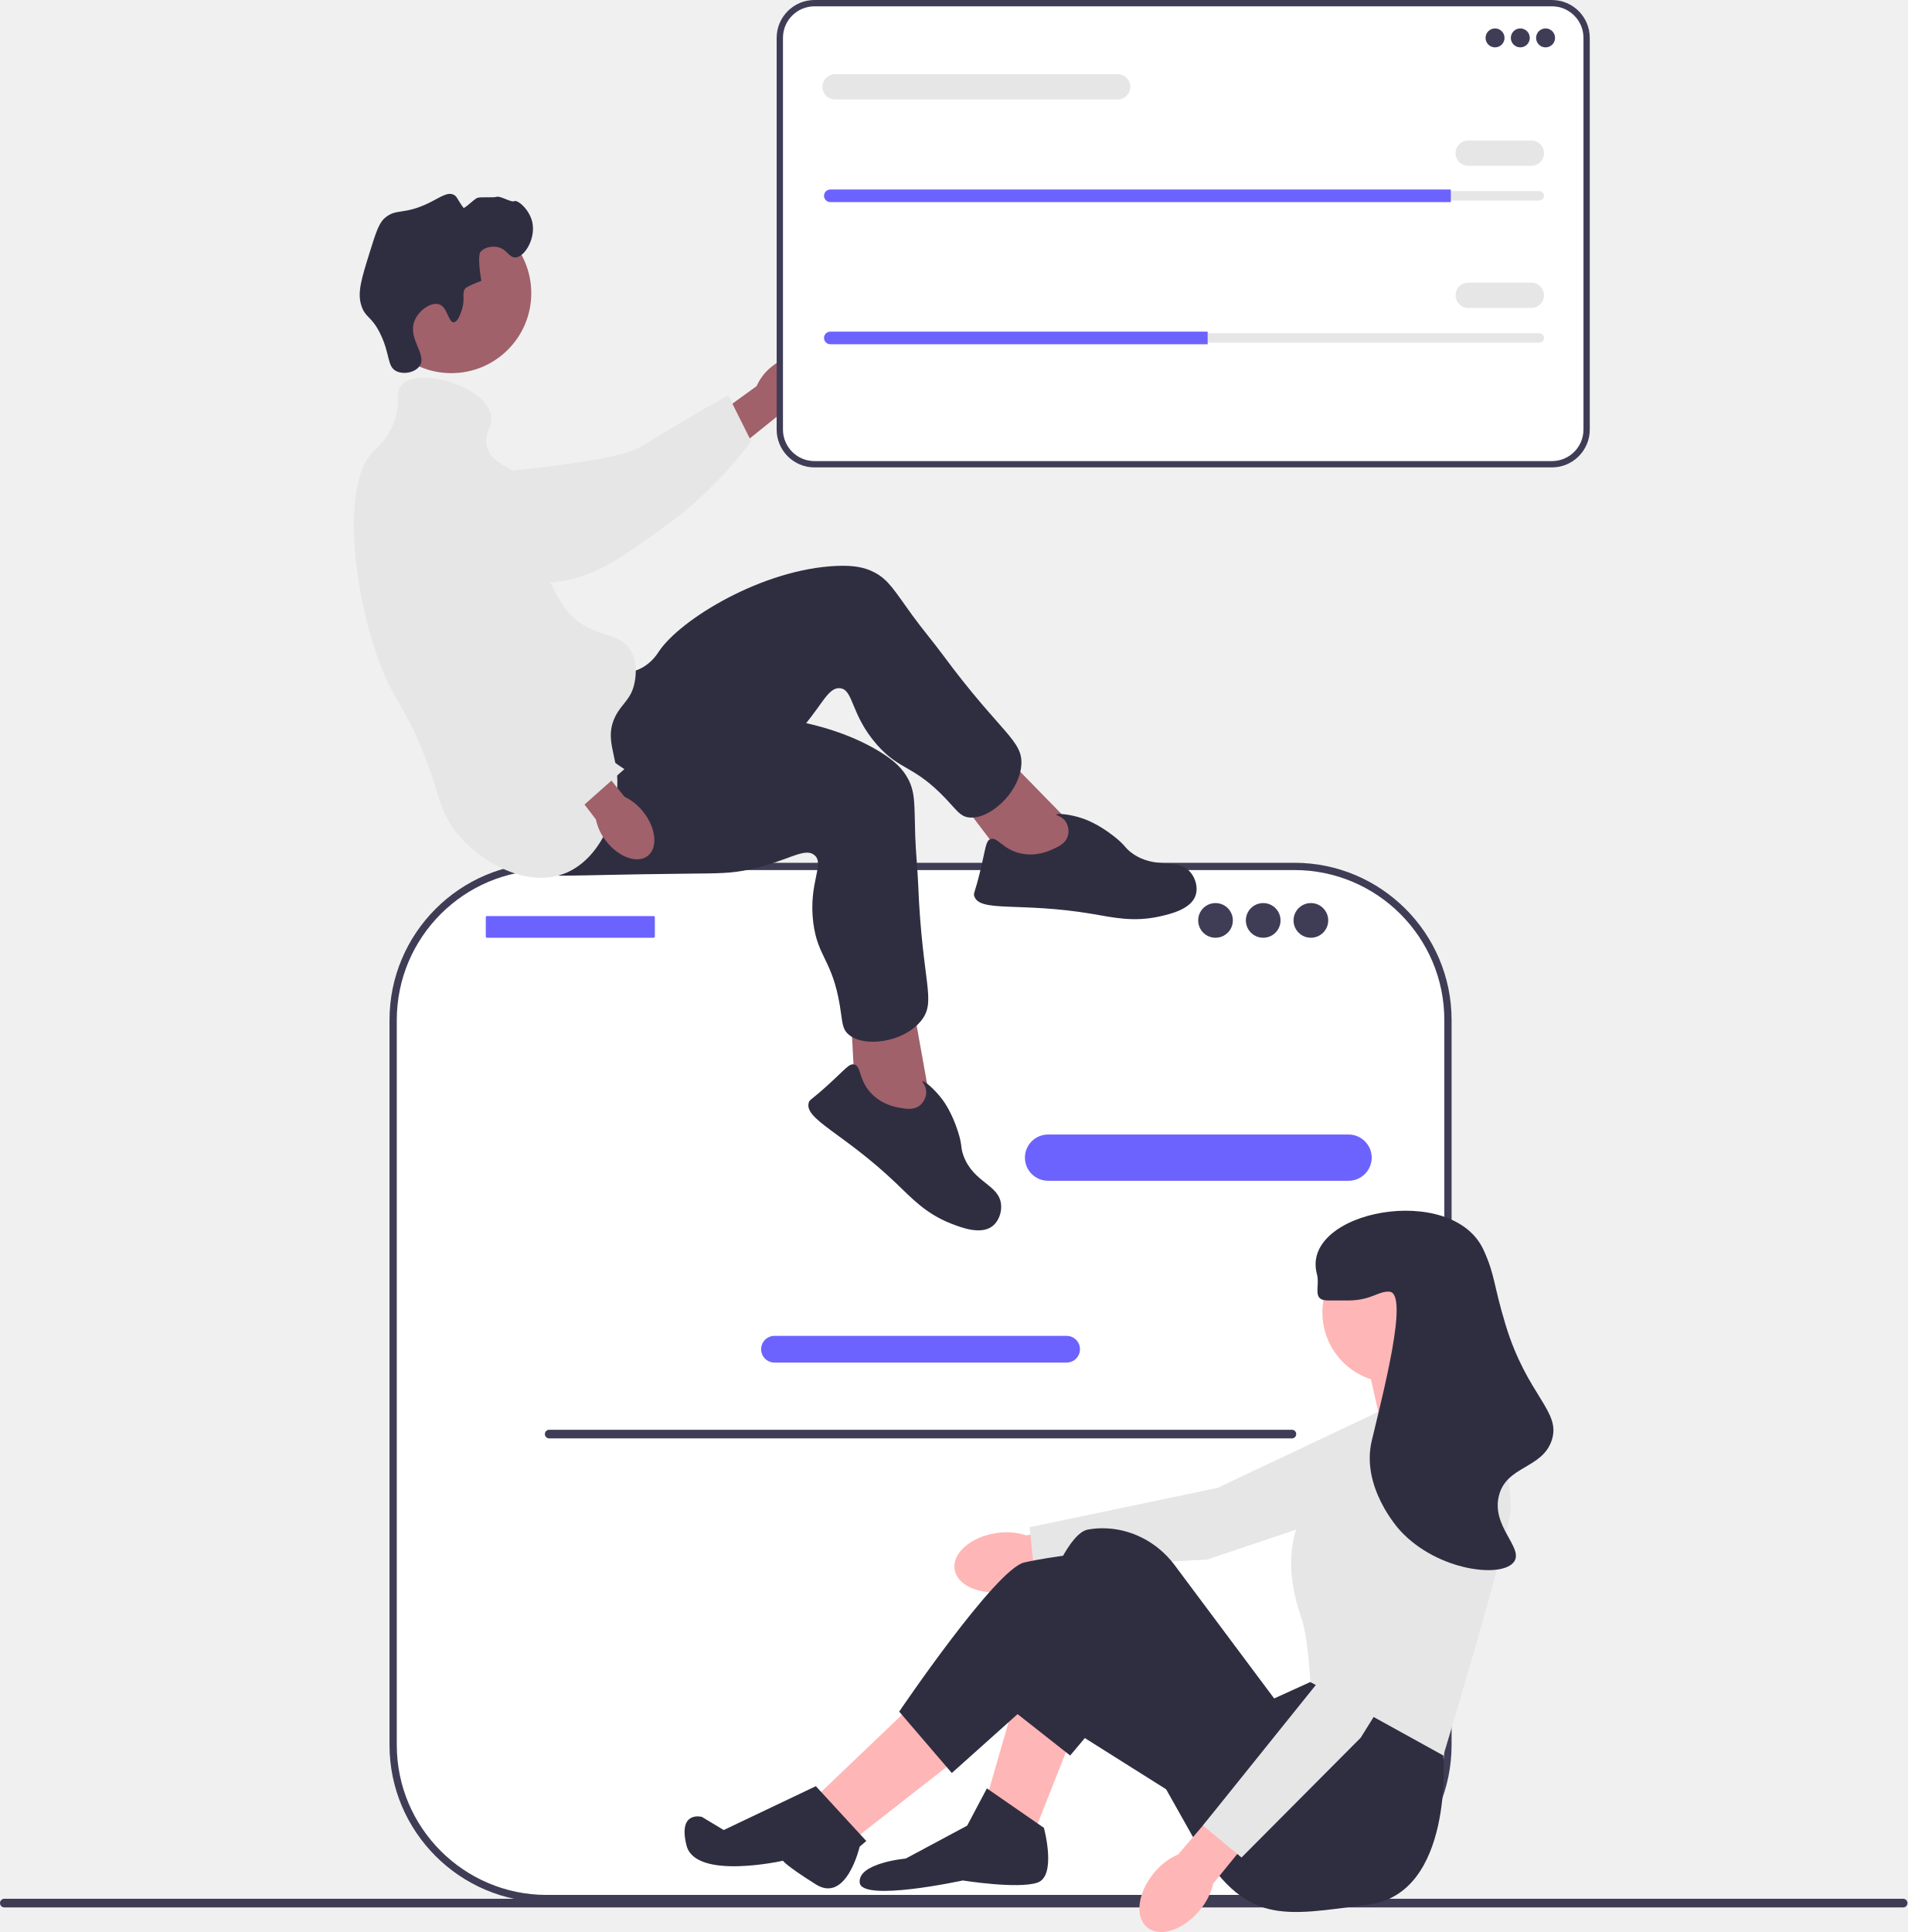
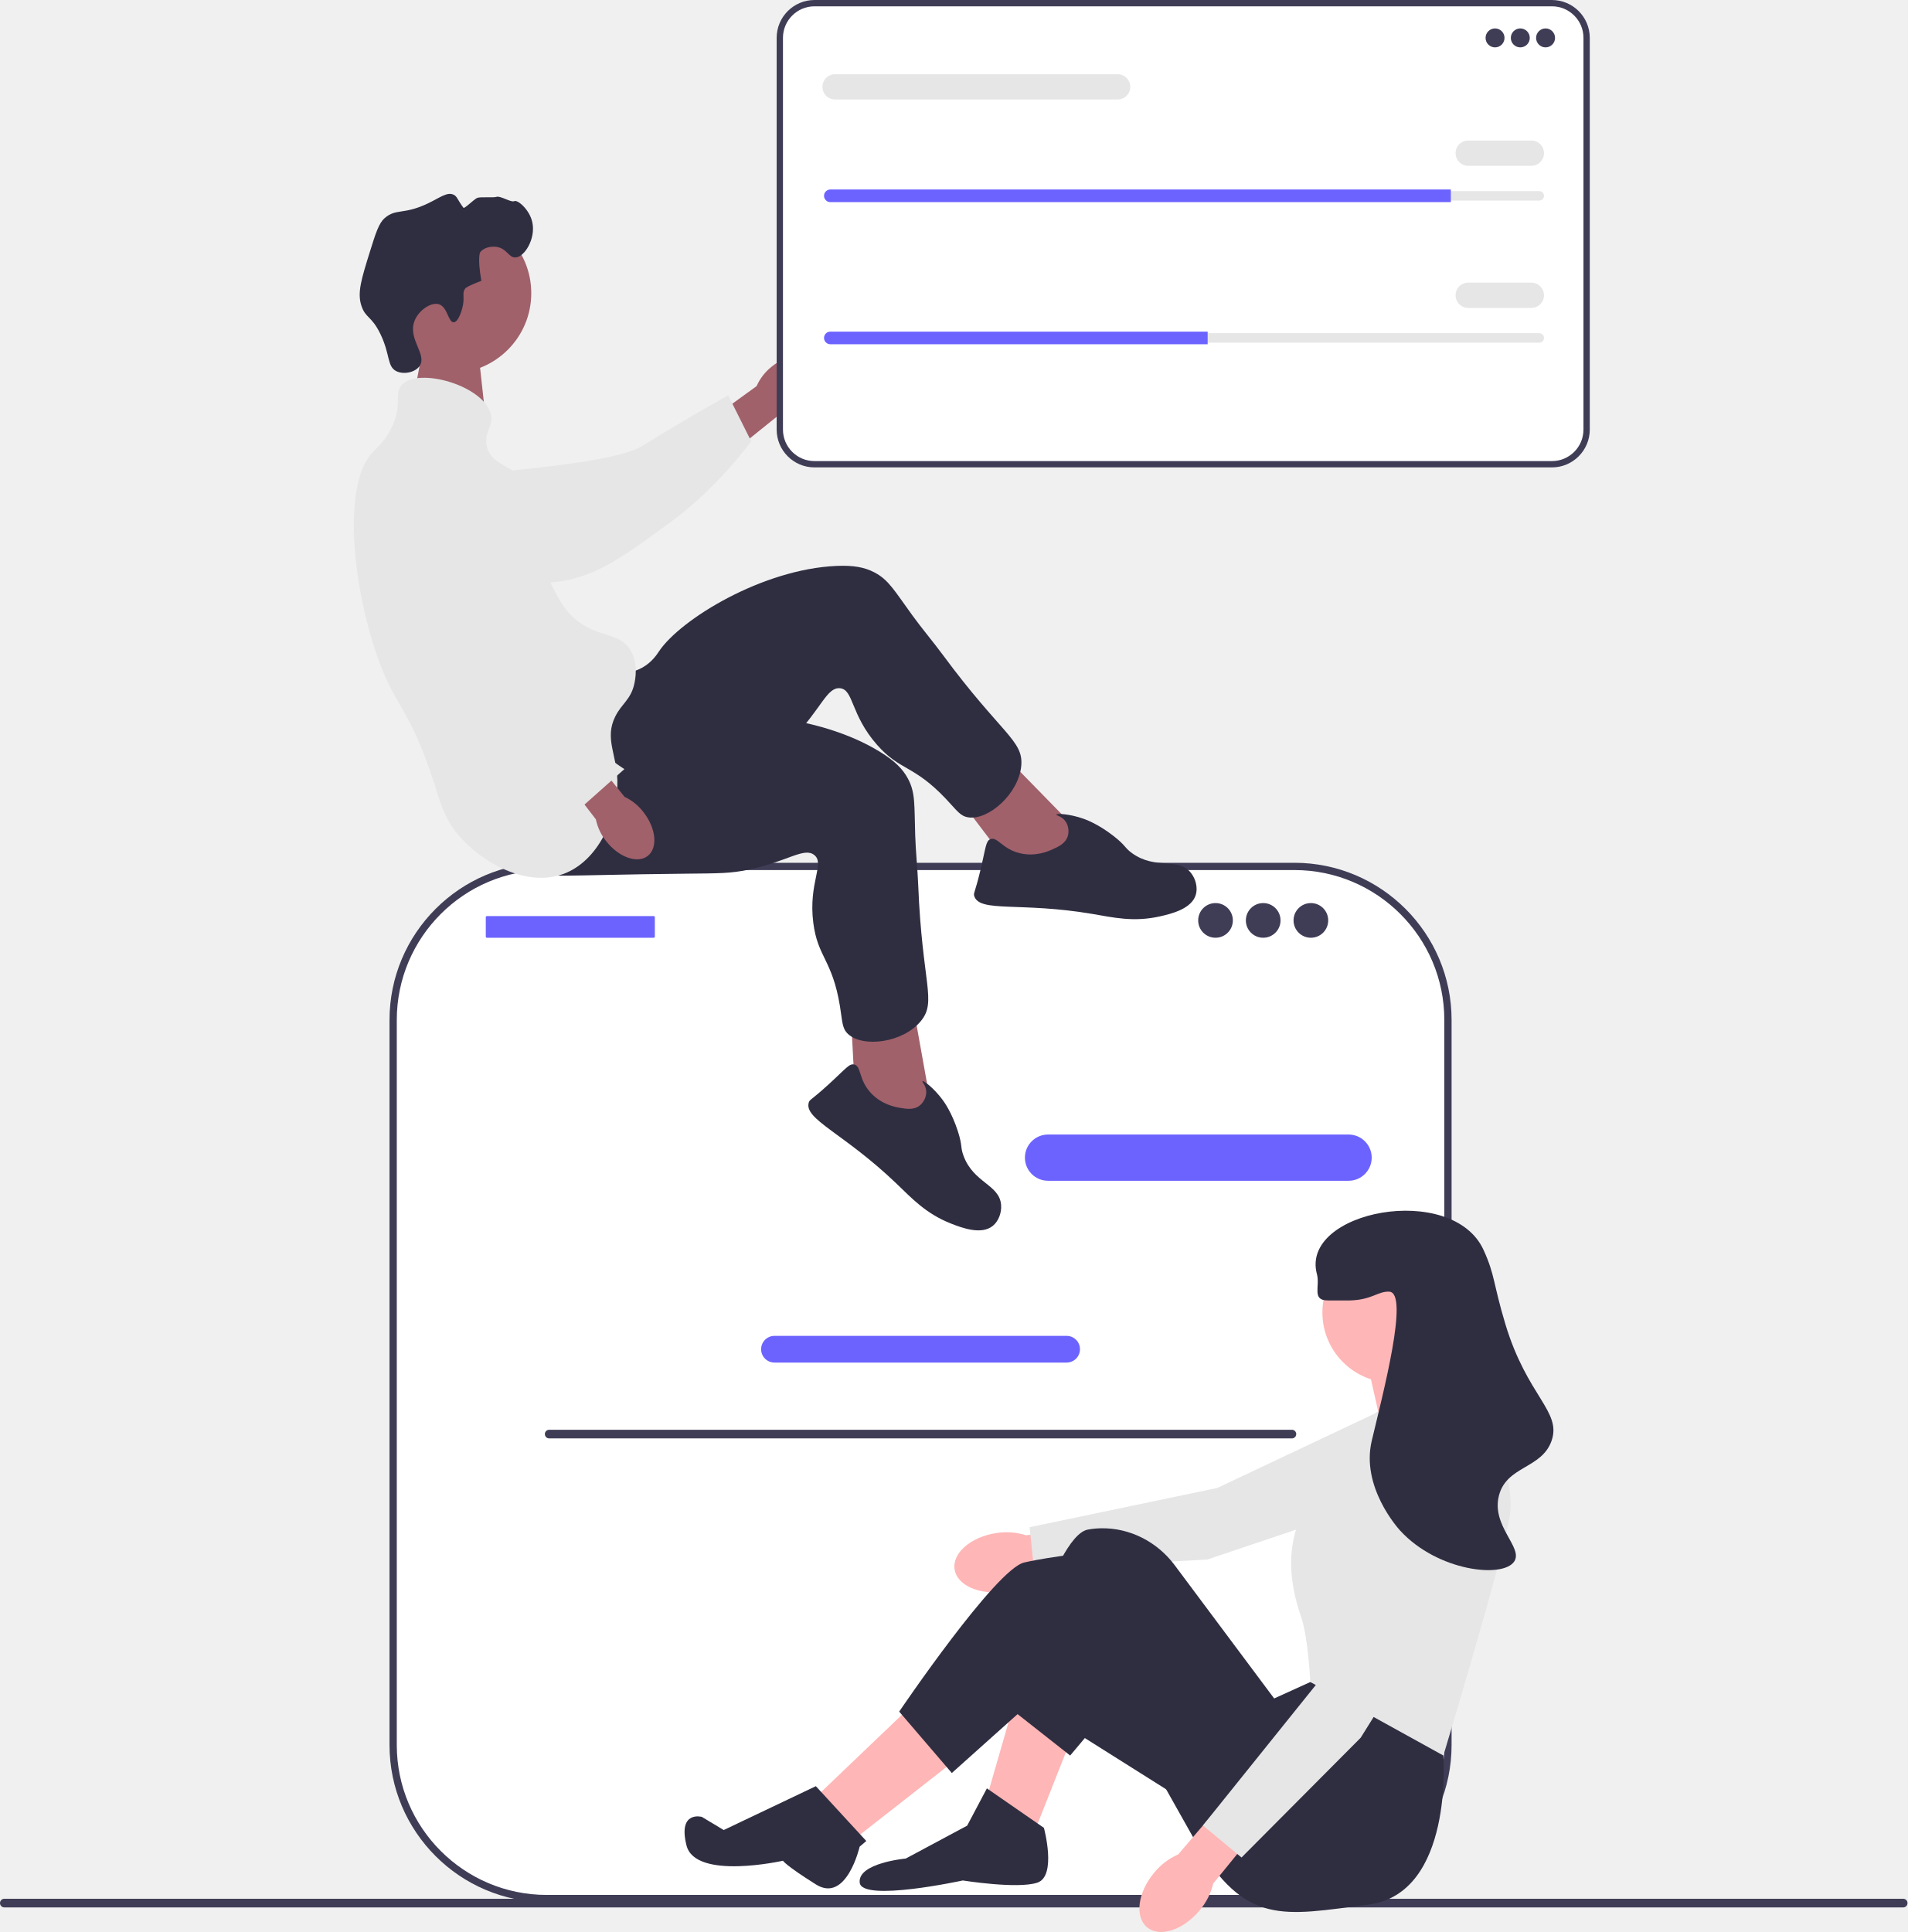
- <svg xmlns="http://www.w3.org/2000/svg" id="uuid-34ce895e-54ba-43d7-82e9-dc6bd4f8ed31" width="524.67" height="531.397" viewBox="0 0 524.67 531.397">
+ <svg xmlns="http://www.w3.org/2000/svg" id="uuid-23c867cd-3ceb-481a-b09e-41e2188bbbe3" width="524.67" height="531.397" viewBox="0 0 524.67 531.397">
+   <polygon points="117.675 88.744 113.675 109.744 133.618 115.366 131.14 92.946 117.675 88.744" fill="#a0616a" />
  <path d="M0,523.445c0,.66,.53,1.19,1.19,1.19H523.48c.66,0,1.19-.53,1.19-1.19,0-.66-.53-1.19-1.19-1.19H1.19c-.66,0-1.19,.53-1.19,1.19Z" fill="#3f3d56" />
  <g>
-     <path d="M356.038,238.309H150.369c-23.323,0-42.23,18.907-42.23,42.23v199.433c0,23.323,18.907,42.23,42.23,42.23h205.669c23.323,0,42.23-18.907,42.23-42.23v-199.433c0-23.323-18.907-42.23-42.23-42.23Z" fill="#fff" />
-     <path d="M356.038,523.201H150.369c-23.837,0-43.23-19.393-43.23-43.229v-199.433c0-23.837,19.393-43.23,43.23-43.23h205.669c23.837,0,43.23,19.393,43.23,43.23v199.433c0,23.837-19.393,43.229-43.23,43.229ZM150.369,239.309c-22.734,0-41.23,18.496-41.23,41.23v199.433c0,22.734,18.496,41.229,41.23,41.229h205.669c22.734,0,41.23-18.495,41.23-41.229v-199.433c0-22.734-18.496-41.23-41.23-41.23H150.369Z" fill="#3f3d56" />
-     <path d="M370.936,324.77h-82.668c-3.506,0-6.359-2.853-6.359-6.359s2.853-6.359,6.359-6.359h82.668c3.506,0,6.359,2.853,6.359,6.359s-2.853,6.359-6.359,6.359Z" fill="#6c63ff" />
-     <path d="M293.382,374.777h-80.357c-2.026,0-3.674-1.648-3.674-3.674s1.648-3.674,3.674-3.674h80.357c2.026,0,3.674,1.648,3.674,3.674,0,2.026-1.648,3.674-3.674,3.674Z" fill="#6c63ff" />
+     <path d="M356.038,238.309H150.369c-23.323,0-42.23,18.907-42.23,42.23v199.433c0,23.323,18.907,42.23,42.23,42.23h205.669c23.323,0,42.23-18.907,42.23-42.23v-199.433c0-23.323-18.907-42.23-42.23-42.23v0Z" fill="#fff" />
+     <path d="M356.038,523.201H150.369c-23.837,0-43.23-19.393-43.23-43.229v-199.433c0-23.837,19.393-43.23,43.23-43.23h205.669c23.837,0,43.23,19.393,43.23,43.23v199.433c0,23.837-19.393,43.229-43.23,43.229h-0ZM150.369,239.309c-22.734,0-41.23,18.496-41.23,41.23v199.433c0,22.734,18.496,41.229,41.23,41.229h205.669c22.734,0,41.23-18.495,41.23-41.229v-199.433c0-22.734-18.496-41.23-41.23-41.23H150.369v-0Z" fill="#3f3d56" />
+     <path d="M370.936,324.77h-82.668c-3.506,0-6.359-2.853-6.359-6.359s2.853-6.359,6.359-6.359h82.668c3.506,0,6.359,2.853,6.359,6.359s-2.853,6.359-6.359,6.359h0Z" fill="#6c63ff" />
+     <path d="M293.382,374.777h-80.357c-2.026,0-3.674-1.648-3.674-3.674s1.648-3.674,3.674-3.674h80.357c2.026,0,3.674,1.648,3.674,3.674s-1.648,3.674-3.674,3.674v0Z" fill="#6c63ff" />
    <rect x="133.618" y="251.967" width="46.498" height="5.961" rx=".31" ry=".31" fill="#6c63ff" />
    <circle cx="334.336" cy="253.159" r="4.769" fill="#3f3d56" />
    <circle cx="347.451" cy="253.159" r="4.769" fill="#3f3d56" />
    <circle cx="360.566" cy="253.159" r="4.769" fill="#3f3d56" />
    <path d="M149.868,394.445c0,.66,.53,1.19,1.19,1.19h204.29c.66,0,1.19-.53,1.19-1.19,0-.66-.53-1.19-1.19-1.19H151.058c-.66,0-1.19,.53-1.19,1.19Z" fill="#3f3d56" />
  </g>
  <g>
-     <path id="uuid-0567e06e-d151-4e0b-ad46-5d491afd4b2a" d="M212.173,100.917c4.349-3.594,9.729-4.263,12.015-1.494,2.287,2.768,.614,7.924-3.737,11.519-1.718,1.46-3.761,2.487-5.958,2.995l-18.62,14.994-6.85-8.888,19.083-13.838c.914-2.062,2.308-3.875,4.066-5.288Z" fill="#a0616a" />
-     <path d="M104.553,134.747c-.009-.663-.003-6.447,4.279-10.103,4.919-4.199,11.86-2.5,14.294-1.904,5.624,1.377,6.085,3.79,11.366,6.268,9.88,4.637-2.499,2.264,3.38,.777,2.035-.515,31.312-2.545,38.6-7.031,14.174-8.724,23.831-14.013,23.831-14.013l6.313,12.626s-9.129,12.694-21.977,22.097c-13.179,9.646-19.769,14.469-29.783,16.332-.862,.16-22.072,3.782-39.155-8.981-3.897-2.911-11.036-8.245-11.147-16.07Z" fill="#e6e6e6" />
+     <path id="uuid-d0b76542-8f08-4363-846d-0cc3b89caf22" d="M212.173,100.917c4.349-3.594,9.729-4.263,12.015-1.494,2.287,2.768,.614,7.924-3.737,11.519-1.718,1.46-3.761,2.487-5.958,2.995l-18.62,14.994-6.85-8.888,19.083-13.838c.914-2.062,2.308-3.875,4.066-5.288h-0Z" fill="#a0616a" />
+     <path d="M104.553,134.747c-.009-.663-.003-6.447,4.279-10.103,4.919-4.199,11.86-2.5,14.294-1.904,5.624,1.377,6.085,3.79,11.366,6.268,9.88,4.637-2.499,2.264,3.38,.777,2.035-.515,31.312-2.545,38.6-7.031,14.174-8.724,23.831-14.013,23.831-14.013l6.313,12.626s-9.129,12.694-21.977,22.097c-13.179,9.646-19.769,14.469-29.783,16.332-.862,.16-22.072,3.782-39.155-8.981-3.897-2.911-11.036-8.245-11.147-16.07v0Z" fill="#e6e6e6" />
    <circle cx="124.136" cy="80.643" r="21.993" fill="#a0616a" />
    <g>
      <polygon points="296.375 228.398 273.725 205.213 262.034 217.409 278.908 239.639 295.646 241.553 296.375 228.398" fill="#a0616a" />
-       <path d="M167.046,184.922c1.325,.11,5.535,.953,9.558-1.26,2.746-1.511,4.155-3.757,4.63-4.472,5.901-8.863,28.552-22.684,48.881-23.535,4.604-.193,7.634,.341,10.388,1.776,3.905,2.036,5.464,4.952,10.42,11.783,2.711,3.737,5.71,7.257,8.454,10.97,16.062,21.736,22.151,23.443,21.529,30.411-.691,7.732-9.029,15.067-14.571,14.22-2.27-.347-3.149-1.925-6.181-5.12-8.891-9.368-12.57-7.637-18.9-14.812-7.391-8.377-6.423-15.323-10.279-15.591-3.576-.249-5.095,5.677-12.729,13.548-3.493,3.602-5.98,5.254-13.559,10.511-29.511,20.473-29.982,21.912-35.937,23.544-2.606,.714-21.1,5.785-27.688-2.284-10.31-12.627,14.046-50.682,25.983-49.69Z" fill="#2f2e41" />
-       <path d="M289.45,233.637c1.666-.748,3.614-1.623,4.24-3.634,.424-1.361,.18-3.039-.697-4.198-1.011-1.338-2.508-1.514-2.448-1.751,.092-.36,3.632-.22,7.517,1.154,.733,.259,4.055,1.473,8.28,4.772,3.385,2.643,2.93,3.173,5.053,4.697,6.516,4.678,12.628,.991,16.154,5.378,1.361,1.693,1.941,4.097,1.369,6.04-1.15,3.903-6.743,5.246-9.8,5.94-7.362,1.67-12.933,.307-18.752-.674-19.787-3.334-30.904-.298-32.392-4.881-.282-.868,.176-.794,1.702-7.16,1.506-6.284,1.456-8.009,2.739-8.513,1.93-.757,3.227,2.688,8.089,3.867,4.309,1.045,7.865-.552,8.944-1.036Z" fill="#2f2e41" />
+       <path d="M167.046,184.922c1.325,.11,5.535,.953,9.558-1.26,2.746-1.511,4.155-3.757,4.63-4.472,5.901-8.863,28.552-22.684,48.881-23.535,4.604-.193,7.634,.341,10.388,1.776,3.905,2.036,5.464,4.952,10.42,11.783,2.711,3.737,5.71,7.257,8.454,10.97,16.062,21.736,22.151,23.443,21.529,30.411-.69,7.732-9.029,15.067-14.571,14.22-2.27-.347-3.149-1.925-6.181-5.12-8.891-9.368-12.57-7.637-18.9-14.812-7.391-8.377-6.423-15.323-10.279-15.591-3.576-.249-5.095,5.677-12.729,13.548-3.493,3.602-5.98,5.254-13.559,10.511-29.511,20.473-29.982,21.912-35.937,23.544-2.606,.714-21.1,5.785-27.688-2.284-10.31-12.627,14.046-50.682,25.983-49.69l0,0Z" fill="#2f2e41" />
+       <path d="M289.45,233.637c1.666-.748,3.614-1.623,4.24-3.634,.424-1.361,.18-3.039-.697-4.198-1.011-1.338-2.508-1.514-2.448-1.751,.092-.36,3.632-.22,7.517,1.154,.733,.259,4.055,1.473,8.28,4.772,3.385,2.643,2.93,3.173,5.053,4.697,6.516,4.678,12.628,.991,16.154,5.378,1.361,1.693,1.941,4.097,1.369,6.04-1.15,3.903-6.743,5.246-9.8,5.94-7.362,1.67-12.933,.307-18.752-.674-19.787-3.334-30.904-.298-32.392-4.881-.282-.868,.176-.794,1.702-7.16,1.506-6.284,1.456-8.01,2.739-8.513,1.93-.757,3.227,2.688,8.089,3.867,4.309,1.045,7.865-.552,8.944-1.036l-0-0Z" fill="#2f2e41" />
    </g>
    <g>
      <polygon points="256.108 304.243 250.385 272.34 233.862 275.866 235.343 303.736 248.118 314.719 256.108 304.243" fill="#a0616a" />
-       <path d="M173.508,195.645c1.034,.835,4.044,3.897,8.617,4.325,3.121,.292,5.548-.776,6.342-1.1,9.86-4.02,36.364-2.737,53.662,7.974,3.917,2.426,6.125,4.569,7.598,7.303,2.088,3.877,1.741,7.166,2.006,15.601,.145,4.614,.65,9.211,.835,13.824,1.085,27.005,5.165,31.836,.737,37.253-4.913,6.01-15.932,7.397-20.042,3.584-1.683-1.561-1.524-3.361-2.239-7.707-2.097-12.744-6.112-13.378-7.321-22.869-1.411-11.082,3.29-16.286,.25-18.673-2.819-2.214-7.404,1.836-18.141,4.063-4.913,1.019-7.899,.989-17.122,1.084-35.915,.369-37.113,1.295-42.957-.698-2.557-.872-20.707-7.062-21.628-17.438-1.44-16.237,40.082-34.049,49.402-26.526Z" fill="#2f2e41" />
-       <path d="M247.436,304.689c1.798,.316,3.901,.687,5.549-.626,1.115-.888,1.855-2.414,1.781-3.865-.086-1.675-1.225-2.661-1.042-2.823,.279-.246,3.128,1.858,5.572,5.176,.461,.626,2.528,3.496,4.172,8.598,1.317,4.088,.643,4.27,1.543,6.723,2.765,7.53,9.893,7.911,10.347,13.521,.175,2.165-.694,4.48-2.26,5.767-3.143,2.584-8.525,.555-11.444-.588-7.029-2.752-10.874-7.009-15.138-11.087-14.5-13.87-25.404-17.6-24.062-22.228,.254-.876,.591-.558,5.429-4.969,4.775-4.354,5.703-5.81,7.046-5.506,2.023,.457,1.16,4.036,4.522,7.742,2.979,3.284,6.818,3.96,7.983,4.165Z" fill="#2f2e41" />
+       <path d="M173.508,195.645c1.034,.835,4.044,3.897,8.617,4.325,3.121,.292,5.548-.776,6.342-1.1,9.86-4.02,36.364-2.737,53.662,7.974,3.917,2.426,6.125,4.569,7.598,7.303,2.088,3.877,1.741,7.166,2.006,15.601,.145,4.614,.65,9.211,.835,13.824,1.085,27.005,5.165,31.836,.737,37.253-4.913,6.01-15.932,7.397-20.042,3.584-1.683-1.561-1.524-3.361-2.239-7.707-2.097-12.744-6.112-13.378-7.321-22.869-1.411-11.082,3.29-16.286,.25-18.673-2.819-2.214-7.404,1.836-18.141,4.063-4.913,1.019-7.899,.989-17.122,1.084-35.915,.369-37.113,1.295-42.957-.698-2.557-.872-20.707-7.062-21.628-17.438-1.44-16.237,40.082-34.049,49.402-26.526l0-0Z" fill="#2f2e41" />
+       <path d="M247.436,304.689c1.798,.316,3.901,.687,5.549-.626,1.115-.888,1.855-2.414,1.781-3.865-.086-1.675-1.225-2.661-1.042-2.823,.279-.246,3.128,1.858,5.572,5.176,.461,.626,2.528,3.496,4.172,8.598,1.317,4.088,.643,4.27,1.543,6.723,2.765,7.53,9.893,7.911,10.347,13.521,.175,2.165-.694,4.48-2.26,5.767-3.143,2.584-8.525,.555-11.444-.588-7.029-2.752-10.874-7.009-15.138-11.087-14.5-13.87-25.404-17.6-24.062-22.228,.254-.876,.591-.558,5.429-4.969,4.775-4.354,5.703-5.81,7.046-5.506,2.023,.457,1.16,4.036,4.522,7.742,2.979,3.284,6.818,3.96,7.983,4.165h0Z" fill="#2f2e41" />
    </g>
-     <path d="M127.135,84.847c.856-3.063-.219-4.179,.877-5.554,0-0,.441-.553,4.384-2.046h0c-1.163-6.75-.292-7.892-.292-7.892,1.004-1.316,3.015-1.634,4.384-1.461,2.896,.364,3.408,2.982,5.261,2.923,2.56-.081,5.63-5.205,4.677-9.646-.777-3.622-4.129-6.313-4.969-5.846-.833,.463-3.832-1.578-4.969-1.169-.777,.279-4.432-.092-5.261,.292-.905,.42-3.498,3.035-3.745,2.705-1.722-2.289-1.686-3.089-2.685-3.582-1.771-.874-3.696,.742-7.015,2.338-6.83,3.285-8.829,1.325-11.984,4.092-1.594,1.398-2.448,4.069-4.092,9.353-2.299,7.391-3.449,11.086-2.338,14.615,1.132,3.598,2.8,2.815,5.261,7.892,2.74,5.651,1.796,8.936,4.384,10.23,2.001,1,5.216,.364,6.43-1.461,2.079-3.125-3.294-7.352-1.461-12.276,1.125-3.023,4.595-5.315,6.723-4.677,2.406,.722,2.583,5.036,4.092,4.969,1.292-.057,2.189-3.266,2.338-3.8Z" fill="#2f2e41" />
-     <path d="M110.474,105.892c4.5-5.046,22.832,.177,24.553,8.184,.708,3.294-1.905,4.684-1.169,8.476,1.076,5.547,7.169,5.169,11.692,10.815,6.421,8.016-.194,15.852,7.015,29.229,1.54,2.859,2.839,5.268,5.554,7.6,6.23,5.351,12.027,3.516,15.199,8.476,2.372,3.71,1.397,8.282,1.169,9.353-.936,4.392-3.473,5.462-5.261,9.061-2.975,5.988,.393,10.384,.585,17.538,.239,8.951-4.517,21.358-14.03,25.429-10.687,4.574-23.577-3.001-29.814-10.523-3.722-4.488-4.802-8.628-6.43-13.738-7.277-22.837-11.388-20.772-16.953-38.875-6.362-20.695-7.612-44.941,0-52.613,1.009-1.017,3.786-3.367,5.554-7.6,2.379-5.695,.324-8.556,2.338-10.815Z" fill="#e6e6e6" />
+     <path d="M127.135,84.847c.856-3.063-.219-4.179,.877-5.554,0-0,.441-.553,4.384-2.046h0c-1.163-6.75-.292-7.892-.292-7.892,1.004-1.316,3.015-1.634,4.384-1.461,2.896,.364,3.408,2.982,5.261,2.923,2.56-.081,5.63-5.205,4.677-9.646-.777-3.622-4.129-6.313-4.969-5.846-.833,.463-3.832-1.578-4.969-1.169-.777,.279-4.432-.092-5.261,.292-.905,.42-3.498,3.035-3.745,2.705-1.722-2.289-1.686-3.089-2.685-3.582-1.771-.874-3.696,.742-7.015,2.338-6.83,3.285-8.829,1.325-11.984,4.092-1.594,1.398-2.448,4.069-4.092,9.353-2.299,7.391-3.449,11.086-2.338,14.615,1.132,3.598,2.8,2.815,5.261,7.892,2.74,5.651,1.796,8.936,4.384,10.23,2.001,1,5.216,.364,6.43-1.461,2.079-3.125-3.294-7.352-1.461-12.276,1.125-3.023,4.595-5.315,6.723-4.677,2.406,.722,2.583,5.036,4.092,4.969,1.292-.057,2.189-3.266,2.338-3.8l-0-0Z" fill="#2f2e41" />
+     <path d="M110.474,105.892c4.5-5.046,22.832,.177,24.553,8.184,.708,3.294-1.905,4.684-1.169,8.476,1.076,5.547,7.169,5.169,11.692,10.815,6.421,8.016-.194,15.852,7.015,29.229,1.54,2.859,2.839,5.268,5.554,7.6,6.23,5.351,12.027,3.516,15.199,8.476,2.372,3.71,1.397,8.282,1.169,9.353-.936,4.392-3.473,5.462-5.261,9.061-2.975,5.988,.393,10.384,.585,17.538,.239,8.951-4.517,21.358-14.03,25.429-10.687,4.574-23.577-3.001-29.814-10.523-3.722-4.488-4.802-8.628-6.43-13.738-7.277-22.837-11.388-20.772-16.953-38.875-6.362-20.695-7.612-44.941,0-52.613,1.009-1.017,3.786-3.367,5.554-7.6,2.379-5.695,.324-8.556,2.338-10.815h0Z" fill="#e6e6e6" />
    <g>
-       <path id="uuid-2529b43a-3ce8-4a07-9470-f6f5ef15f984" d="M176.973,223.359c3.489,4.433,4.03,9.827,1.208,12.047-2.822,2.22-7.937,.426-11.427-4.01-1.418-1.753-2.396-3.819-2.852-6.028l-14.547-18.971,7.517-5.733,14.911,18.503c2.04,.962,3.819,2.4,5.19,4.191Z" fill="#a0616a" />
-       <path d="M123.697,125.123c.647-.145,6.311-1.319,10.763,2.127,5.115,3.959,4.867,11.1,4.78,13.605-.201,5.786-2.468,6.73-3.817,12.406-2.524,10.619,2.283,20.487,4.938,25.939,.919,1.887,3.872,7.662,9.75,13.881,11.432,12.095,21.632,18.46,21.632,18.46l-10.958,9.74s-17.455-5.32-29.282-15.979c-12.132-10.934-30.789-49.619-34.657-59.043-.333-.812,4.385,12.382,13.393-6.946,2.055-4.409,5.82-12.486,13.457-14.192Z" fill="#e6e6e6" />
+       <path id="uuid-35da8825-ceb1-46f8-a8e3-884fcc945dd4" d="M176.973,223.359c3.489,4.433,4.03,9.827,1.208,12.047-2.822,2.22-7.937,.426-11.427-4.01-1.418-1.753-2.396-3.819-2.852-6.028l-14.547-18.971,7.517-5.733,14.911,18.503c2.04,.962,3.819,2.4,5.19,4.191h-0Z" fill="#a0616a" />
+       <path d="M123.697,125.123c.647-.145,6.311-1.319,10.763,2.127,5.115,3.959,4.867,11.1,4.78,13.605-.201,5.786-2.468,6.73-3.817,12.406-2.524,10.619,2.283,20.487,4.938,25.939,.919,1.887,3.872,7.662,9.75,13.881,11.432,12.095,21.632,18.46,21.632,18.46l-10.958,9.74s-17.455-5.32-29.282-15.979c-12.132-10.934-30.789-49.619-34.657-59.043-.333-.812,4.385,12.382,13.393-6.946,2.055-4.409,5.82-12.486,13.457-14.192h-0Z" fill="#e6e6e6" />
    </g>
  </g>
  <g>
-     <path id="uuid-096523cb-f666-4360-b776-9933380b3596" d="M273.945,421.686c-6.965,1.068-12.06,5.527-11.38,9.959,.68,4.433,6.877,7.159,13.845,6.09,2.789-.389,5.444-1.44,7.744-3.065l29.454-4.896-1.966-11.643-29.388,4.159c-2.682-.862-5.531-1.069-8.309-.604Z" fill="#ffb6b6" />
+     <path id="uuid-ba1531a6-e7ab-4297-b996-1d676f43fe3f" d="M273.945,421.686c-6.965,1.068-12.06,5.527-11.38,9.959,.68,4.433,6.877,7.159,13.845,6.09,2.789-.389,5.444-1.44,7.744-3.065l29.454-4.896-1.966-11.643-29.388,4.159c-2.682-.862-5.531-1.069-8.309-.604h-0Z" fill="#ffb6b6" />
    <polygon points="400.87 385.395 389.449 409.63 332.034 428.958 284.392 431.499 283.199 420.056 334.832 409.26 387.815 384.223 400.87 385.395" fill="#e6e6e6" />
    <polygon points="294.976 477.416 284.722 503.351 271.453 494.304 279.294 467.162 294.976 477.416" fill="#ffb6b6" />
    <polygon points="252.152 467.765 225.01 493.701 235.866 505.161 263.612 483.447 252.152 467.765" fill="#ffb6b6" />
    <polygon points="405.957 383.323 405.655 381.212 398.719 367.641 375.799 373.673 380.021 392.37 405.957 383.323" fill="#ffb6b6" />
-     <path d="M396.306,473.797l.705,9.059s2.914,37.987-20.609,41.003c-23.523,3.016-33.777,6.032-47.649-17.492l-21.714-38.602-12.683,15.091-16.872-13.281s12.063-47.046,21.714-48.856c1.206-.226,2.413-.339,3.6-.364,7.989-.166,15.521,3.741,20.301,10.145l27.367,36.662,9.952-4.524,35.888,11.158Z" fill="#2f2e41" />
-     <path d="M266.024,502.145l5.428-10.254,15.682,10.857s3.619,13.269-1.809,15.079-20.507-.603-20.507-.603c0,0-27.745,6.032-28.348,.603s12.666-6.635,12.666-6.635l16.888-9.047Z" fill="#2f2e41" />
-     <path d="M325.134,494.907l-41.919-26.413-21.412,19.175-14.476-16.888s26.539-39.205,34.38-41.015,20.507-3.016,20.507-3.016l38.602,35.586-15.682,32.57Z" fill="#2f2e41" />
-     <path d="M224.406,491.288l13.873,15.079-1.829,1.565s-3.599,15.675-12.043,10.372-9.047-6.509-9.047-6.509c0,0-24.126,5.428-26.539-4.222s4.222-7.841,4.222-7.841l6.024,3.619,25.34-12.063Z" fill="#2f2e41" />
+     <path d="M396.306,473.797l.705,9.059s2.914,37.987-20.609,41.003-33.777,6.032-47.649-17.492l-21.714-38.602-12.683,15.091-16.872-13.281s12.063-47.046,21.714-48.856c1.206-.226,2.413-.339,3.6-.364,7.989-.166,15.521,3.741,20.301,10.145l27.367,36.662,9.952-4.524,35.888,11.158v-0Z" fill="#2f2e41" />
+     <path d="M266.024,502.145l5.428-10.254,15.682,10.857s3.619,13.269-1.809,15.079-20.507-.603-20.507-.603c0,0-27.745,6.032-28.348,.603s12.666-6.635,12.666-6.635l16.888-9.047,0-0Z" fill="#2f2e41" />
+     <path d="M325.134,494.907l-41.919-26.413-21.412,19.175-14.476-16.888s26.539-39.205,34.38-41.015,20.507-3.016,20.507-3.016l38.602,35.586-15.682,32.571v-0Z" fill="#2f2e41" />
+     <path d="M224.406,491.288l13.873,15.079-1.829,1.565s-3.599,15.675-12.043,10.372-9.047-6.509-9.047-6.509c0,0-24.126,5.428-26.539-4.222s4.222-7.841,4.222-7.841l6.024,3.619,25.34-12.063,0,0Z" fill="#2f2e41" />
    <circle cx="383.037" cy="361.006" r="19.301" fill="#ffb6b6" />
-     <path d="M378.513,388.45l27.745-8.444s10.857,25.333,9.047,36.793c-1.809,11.46-18.295,66.058-18.295,66.058l-36.593-20.218s-.603-12.063-2.413-17.492-7.539-22.015,5.127-35.888c12.666-13.873,15.381-20.809,15.381-20.809Z" fill="#e6e6e6" />
+     <path d="M378.513,388.45l27.745-8.444s10.857,25.333,9.047,36.793c-1.809,11.46-18.295,66.058-18.295,66.058l-36.593-20.218s-.603-12.063-2.413-17.492-7.539-22.015,5.127-35.888,15.381-20.809,15.381-20.809l-0,0Z" fill="#e6e6e6" />
    <g>
-       <path id="uuid-01cdb452-6683-4c86-bf26-0de55beb1b45" d="M317.448,515.102c-4.515,5.41-5.384,12.124-1.941,14.997,3.443,2.873,9.894,.816,14.41-4.596,1.834-2.137,3.129-4.682,3.777-7.423l18.842-23.162-9.178-7.428-19.281,22.565c-2.581,1.128-4.854,2.859-6.629,5.046Z" fill="#ffb6b6" />
+       <path id="uuid-375aaccb-22f9-42b6-a352-baabb12db8d2" d="M317.448,515.102c-4.515,5.41-5.384,12.124-1.941,14.997,3.443,2.873,9.894,.816,14.41-4.596,1.834-2.137,3.129-4.682,3.777-7.423l18.842-23.162-9.178-7.428-19.281,22.565c-2.581,1.128-4.854,2.859-6.629,5.046l0-0Z" fill="#ffb6b6" />
      <polygon points="399.795 400.619 406.353 426.595 374.256 477.974 341.49 510.905 330.869 502.094 363.915 460.977 388.963 408 399.795 400.619" fill="#e6e6e6" />
    </g>
-     <path d="M365.244,357.689c4.95-.012,5.231,.021,6.032,0,6.14-.162,7.745-2.577,10.857-2.413,5.554,.294-1.776,28.141-4.825,41.015-2.99,12.626,7.115,23.94,7.841,24.729,10.257,11.155,28.273,13.194,31.364,8.444,2.502-3.845-6.366-9.691-4.222-18.095,2.095-8.215,11.771-7.34,14.476-15.079,2.832-8.105-6.686-12.192-12.666-31.967-3.434-11.357-2.827-13.473-6.032-20.507-8.566-18.802-50.554-10.797-45.84,6.635,.912,3.372-1.515,7.249,3.016,7.238Z" fill="#2f2e41" />
+     <path d="M365.244,357.689c4.95-.012,5.231,.021,6.032,0,6.139-.162,7.745-2.577,10.857-2.413,5.554,.294-1.776,28.141-4.825,41.015-2.99,12.626,7.115,23.94,7.841,24.729,10.257,11.155,28.273,13.194,31.364,8.444,2.502-3.845-6.366-9.691-4.222-18.095,2.095-8.215,11.771-7.34,14.476-15.079,2.832-8.105-6.686-12.192-12.666-31.967-3.434-11.357-2.827-13.473-6.032-20.507-8.566-18.802-50.554-10.797-45.84,6.635,.912,3.372-1.515,7.249,3.016,7.238v-0Z" fill="#2f2e41" />
  </g>
  <g>
    <path d="M426.876,128.561H224.026c-5.737,0-10.403-4.667-10.403-10.403V10.403c0-5.736,4.667-10.403,10.403-10.403h202.851c5.737,0,10.403,4.667,10.403,10.403V118.157c0,5.736-4.667,10.403-10.403,10.403Z" fill="#fff" />
    <path d="M426.876,128.561H224.026c-5.737,0-10.403-4.667-10.403-10.403V10.403c0-5.736,4.667-10.403,10.403-10.403h202.851c5.737,0,10.403,4.667,10.403,10.403V118.157c0,5.736-4.667,10.403-10.403,10.403ZM224.026,1.737c-4.778,0-8.666,3.888-8.666,8.666V118.157c0,4.778,3.888,8.666,8.666,8.666h202.851c4.778,0,8.666-3.888,8.666-8.666V10.403c0-4.778-3.888-8.666-8.666-8.666H224.026Z" fill="#3f3d56" />
    <circle cx="411.22" cy="10.424" r="2.606" fill="#3f3d56" />
-     <circle cx="418.17" cy="10.424" r="2.606" fill="#3f3d56" />
+     <circle cx="418.169" cy="10.424" r="2.606" fill="#3f3d56" />
    <circle cx="425.119" cy="10.424" r="2.606" fill="#3f3d56" />
    <path d="M228.389,52.554c-.719,0-1.303,.584-1.303,1.303,0,.35,.135,.674,.381,.914,.248,.254,.572,.389,.922,.389h194.992c.719,0,1.303-.584,1.303-1.303,0-.35-.135-.674-.381-.914-.248-.254-.572-.389-.922-.389H228.389Z" fill="#e6e6e6" />
    <path d="M399.059,52.119v3.475H228.389c-.478,0-.912-.191-1.225-.513-.321-.313-.513-.747-.513-1.225,0-.956,.782-1.737,1.737-1.737h170.67Z" fill="#6c63ff" />
    <path d="M421.21,45.604h-17.373c-1.916,0-3.475-1.558-3.475-3.475s1.559-3.475,3.475-3.475h17.373c1.916,0,3.475,1.558,3.475,3.475s-1.559,3.475-3.475,3.475Z" fill="#e6e6e6" />
    <path d="M307.416,27.363h-77.724c-1.916,0-3.475-1.558-3.475-3.475s1.559-3.475,3.475-3.475h77.724c1.916,0,3.475,1.558,3.475,3.475s-1.559,3.475-3.475,3.475Z" fill="#e6e6e6" />
    <path d="M228.389,91.643c-.719,0-1.303,.584-1.303,1.303,0,.35,.135,.674,.381,.914,.248,.254,.572,.389,.922,.389h194.992c.719,0,1.303-.584,1.303-1.303,0-.35-.135-.674-.381-.914-.248-.254-.572-.389-.922-.389H228.389Z" fill="#e6e6e6" />
    <path d="M332.173,91.209v3.475h-103.783c-.478,0-.912-.191-1.225-.513-.321-.313-.513-.747-.513-1.225,0-.956,.782-1.737,1.737-1.737h103.783Z" fill="#6c63ff" />
    <path d="M421.21,84.694h-17.373c-1.916,0-3.475-1.558-3.475-3.475s1.559-3.475,3.475-3.475h17.373c1.916,0,3.475,1.558,3.475,3.475s-1.559,3.475-3.475,3.475Z" fill="#e6e6e6" />
  </g>
</svg>
